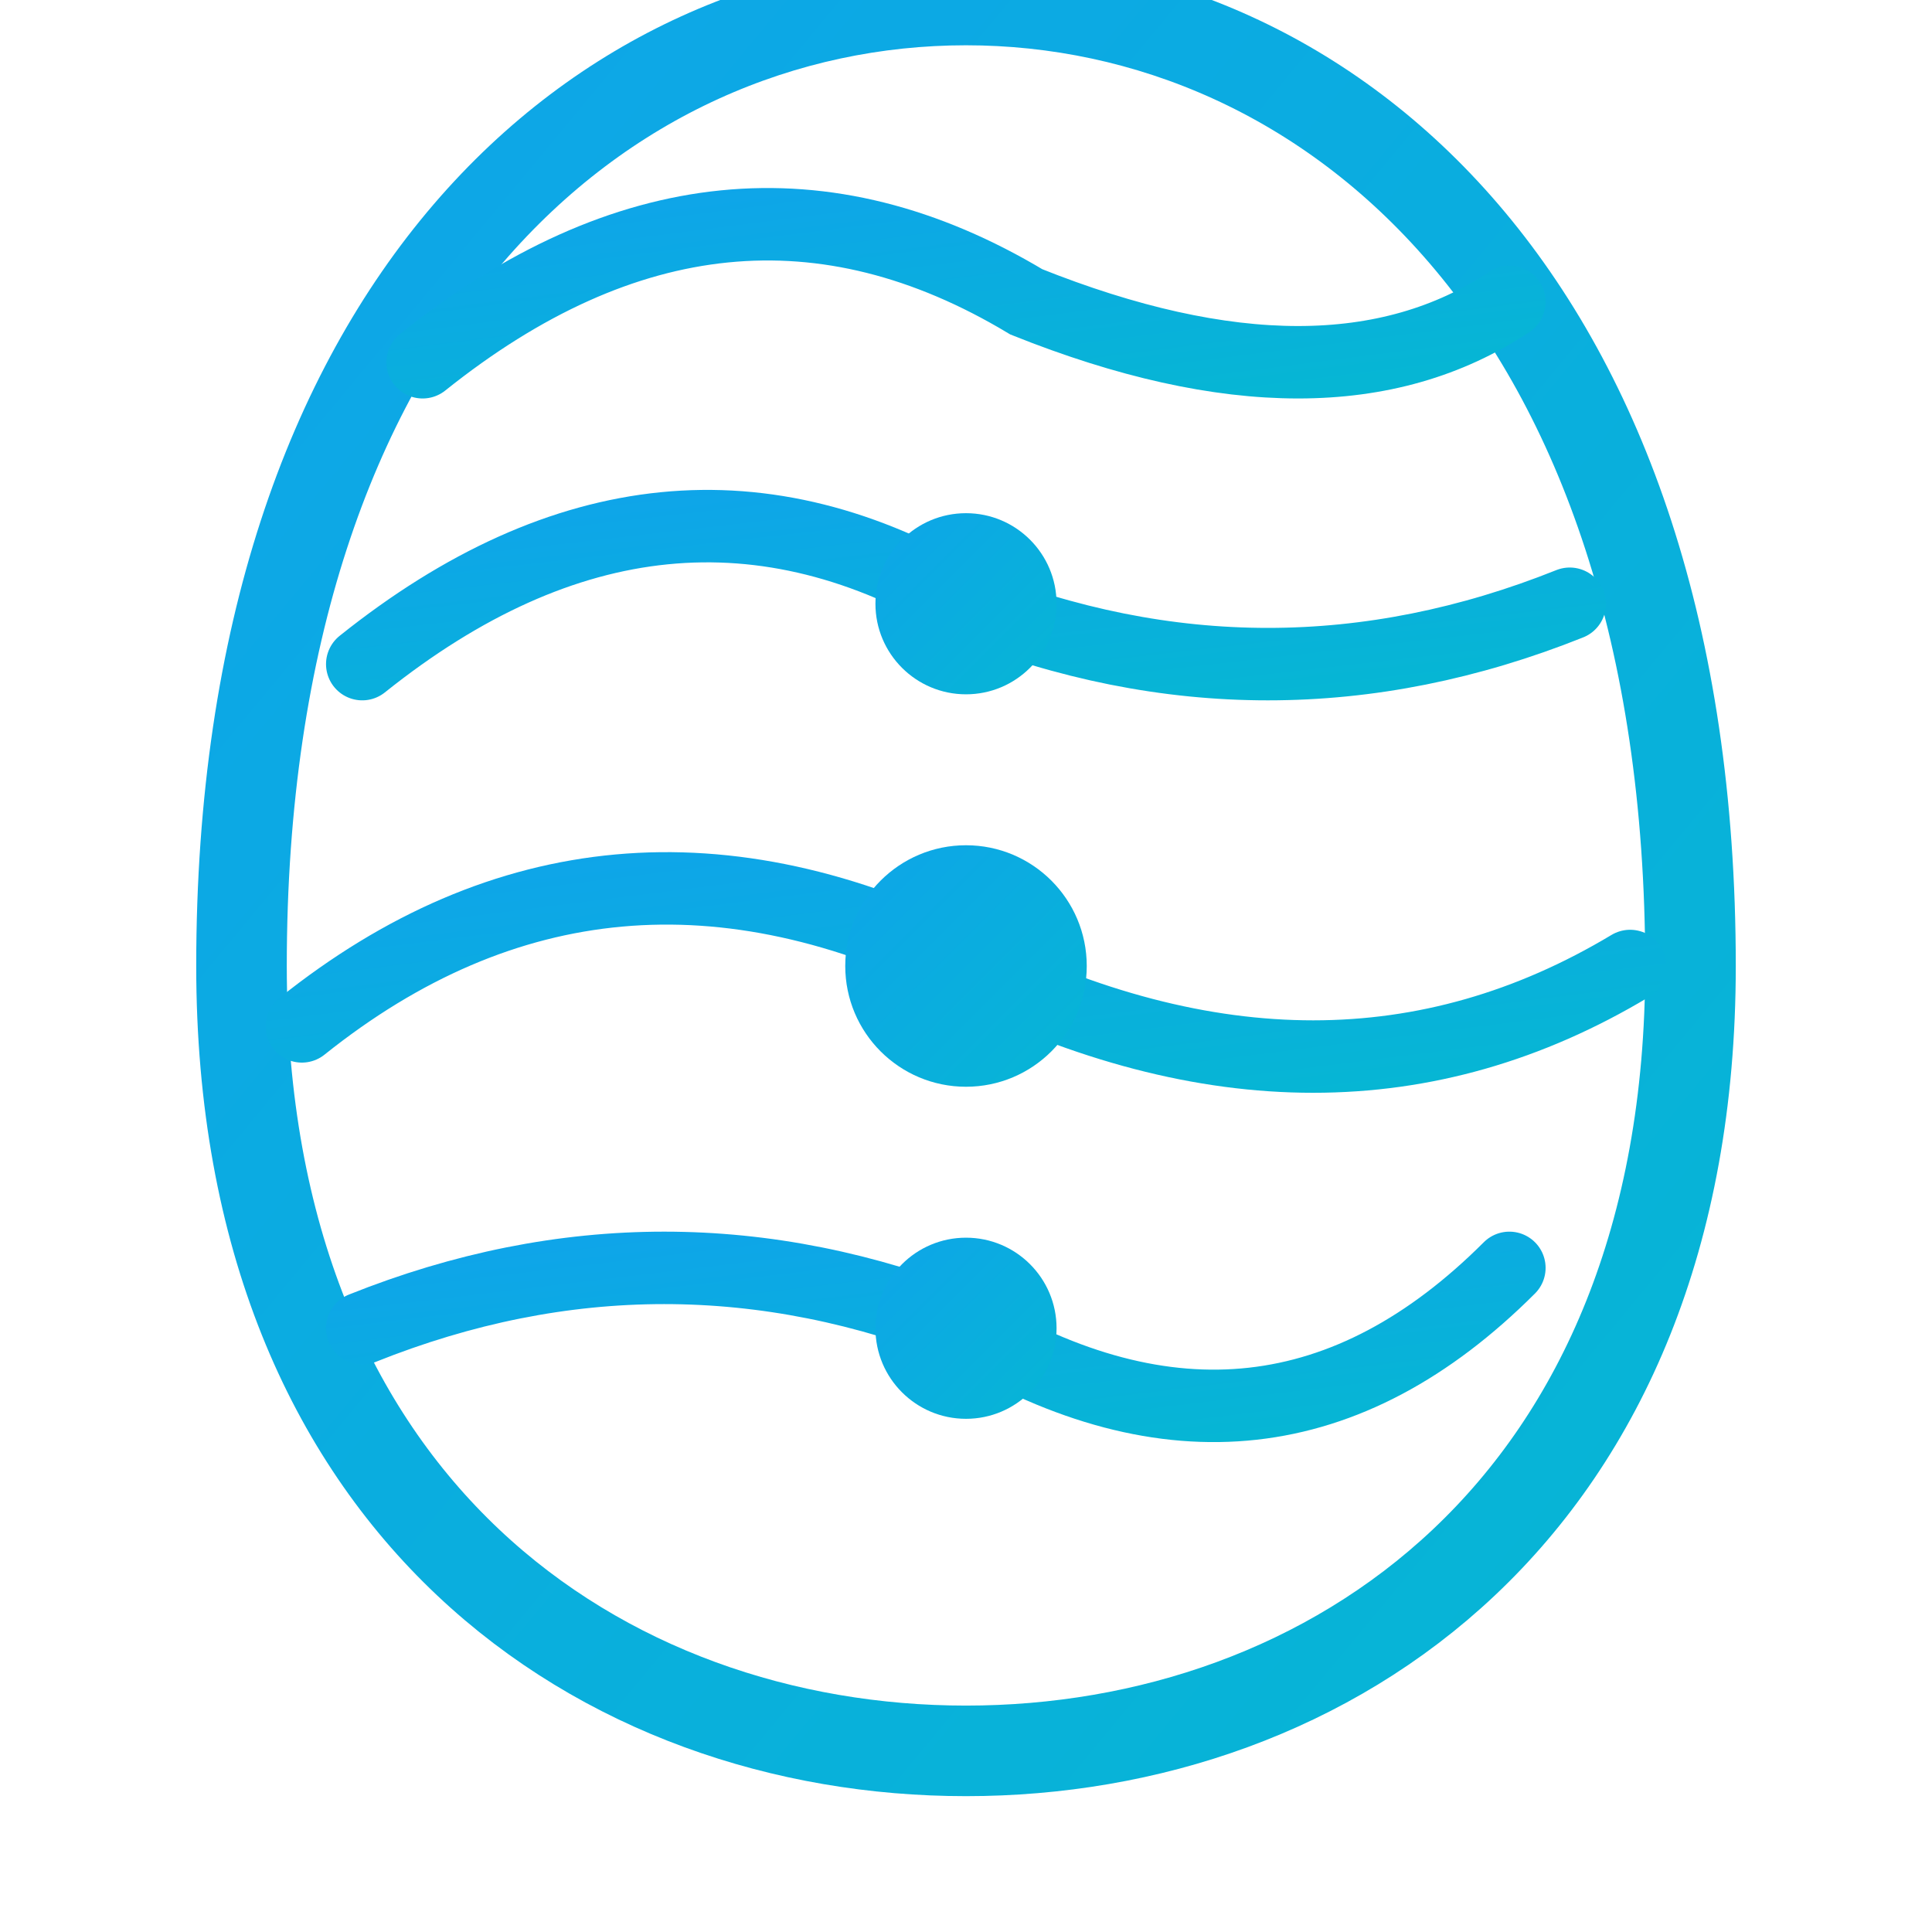
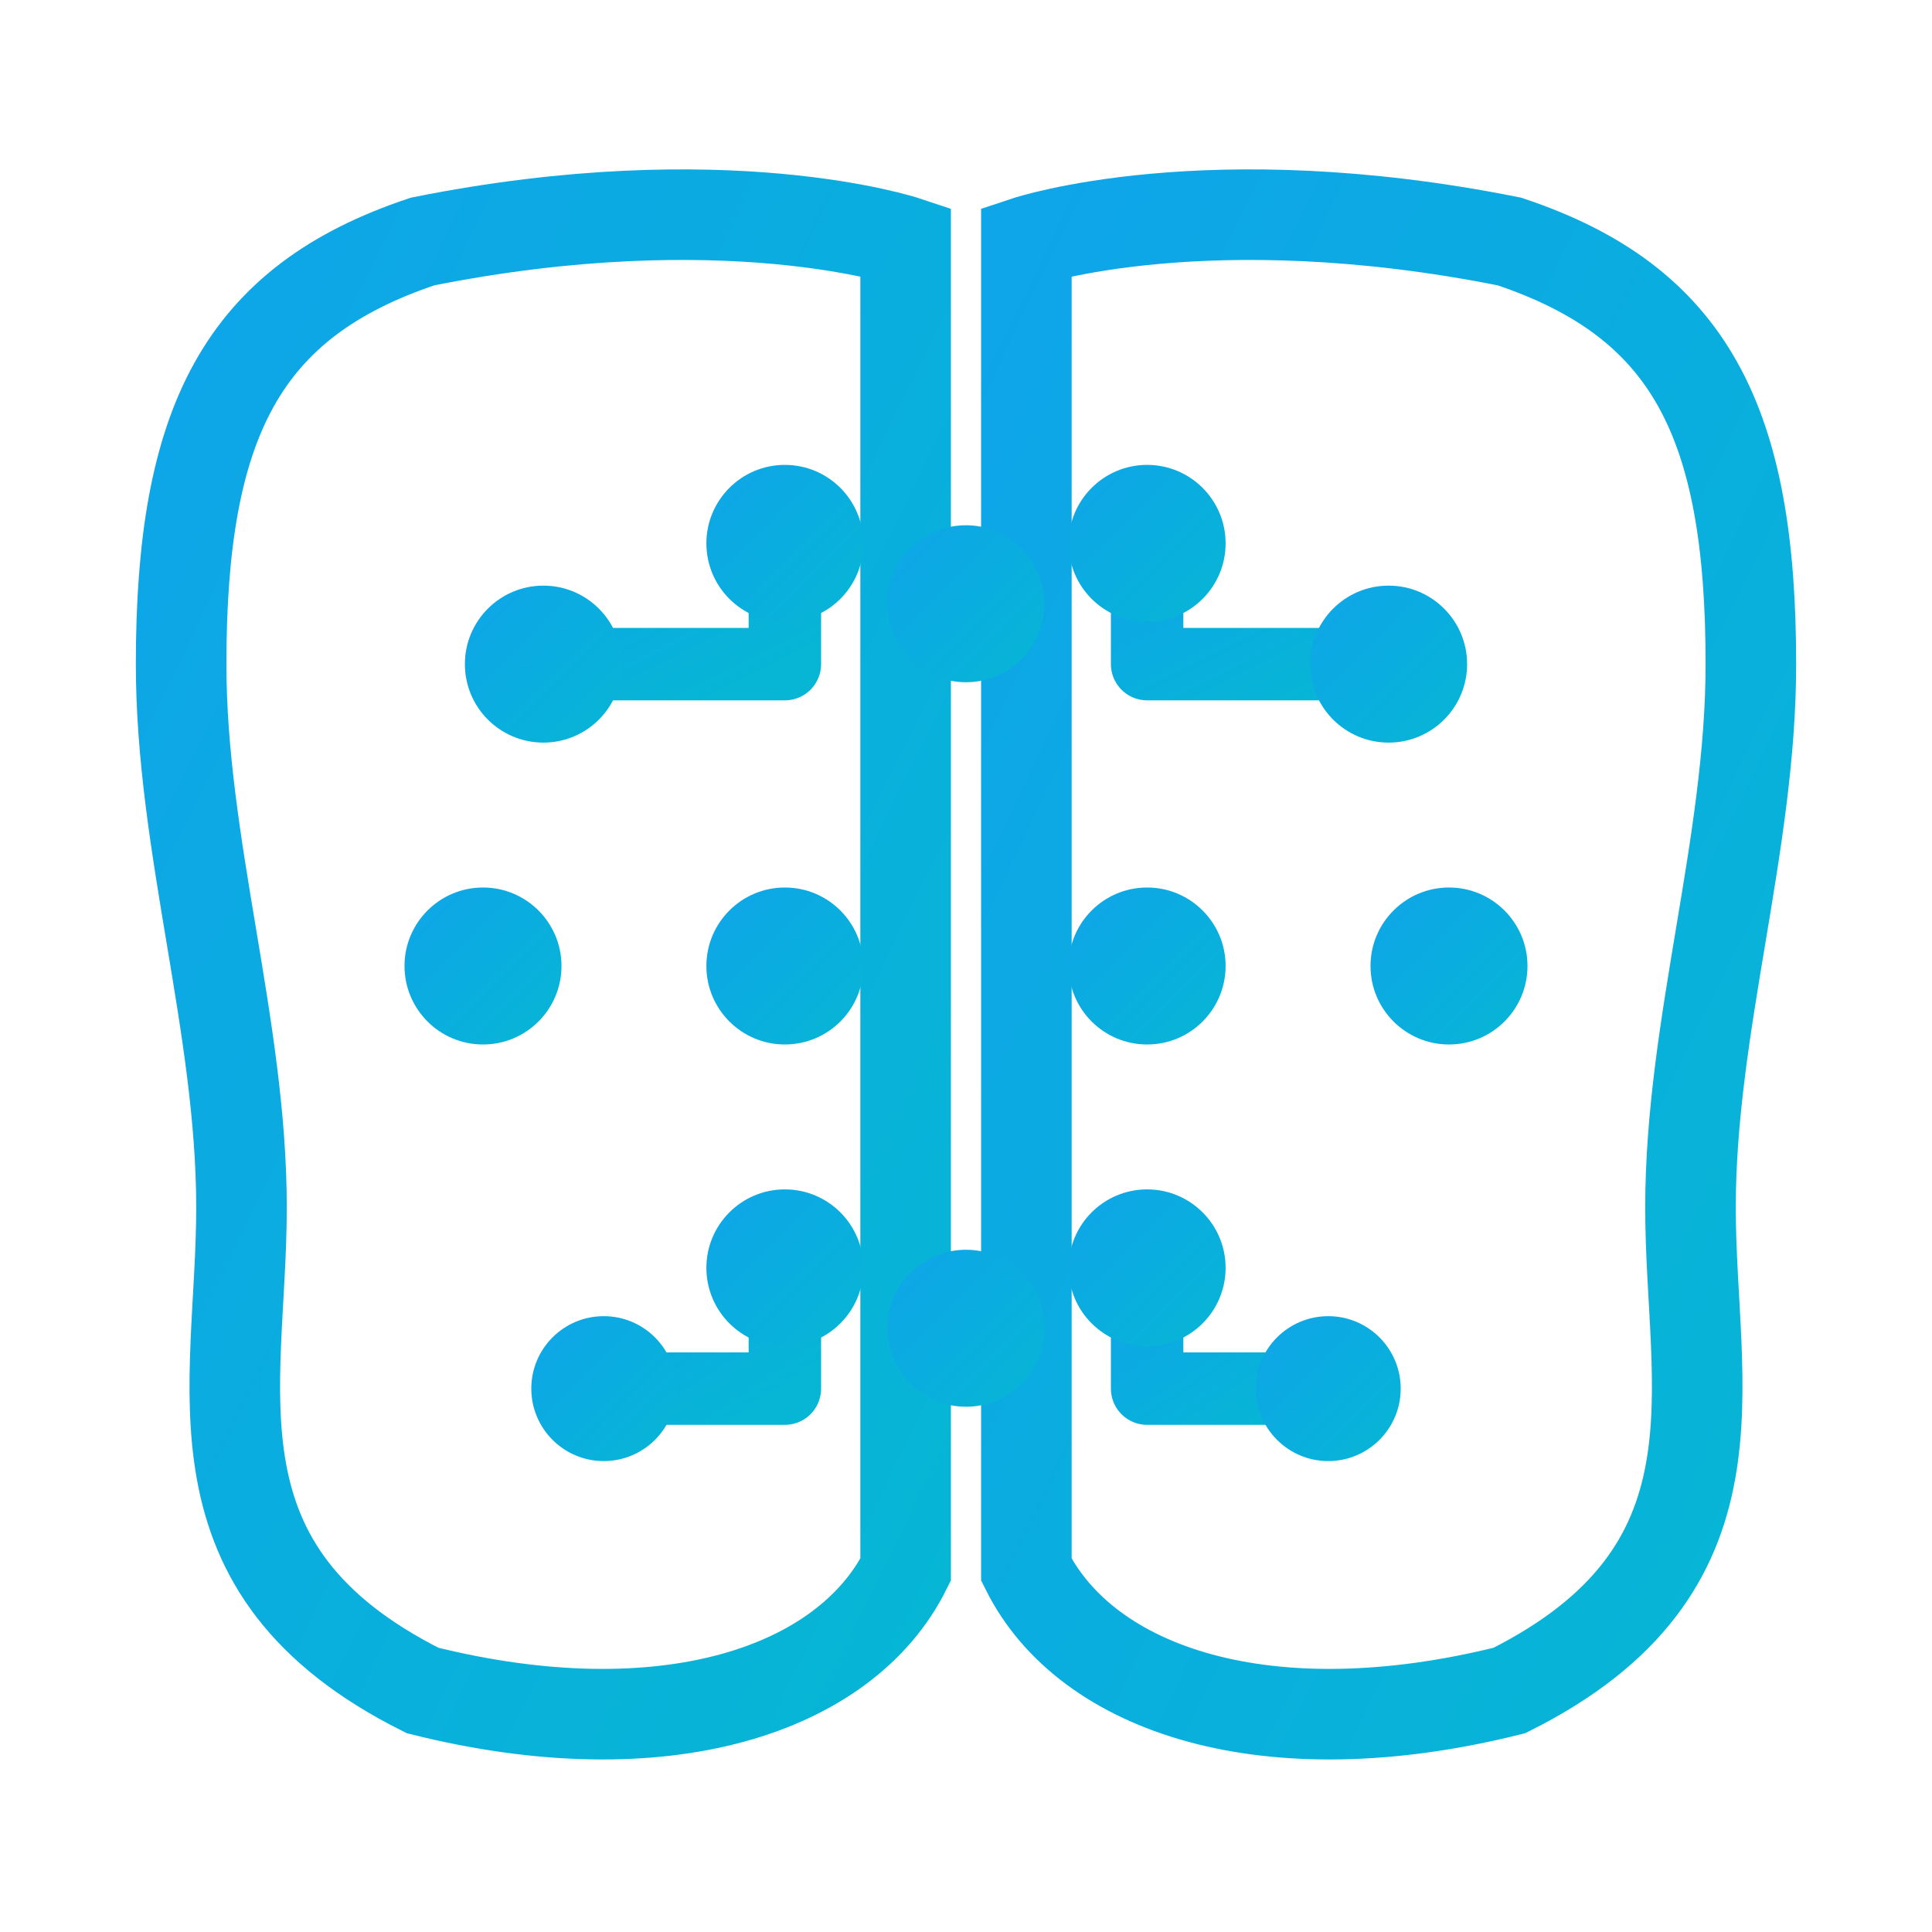
<svg xmlns="http://www.w3.org/2000/svg" viewBox="0 0 32 32" fill="none">
  <defs>
    <linearGradient id="g" x1="0%" y1="0%" x2="100%" y2="100%">
      <stop offset="0%" stop-color="#0ea5e9" />
      <stop offset="100%" stop-color="#06b6d4" />
    </linearGradient>
  </defs>
  <g transform="translate(16, 16)">
-     <path d="M-12 0 C-12 -11, -6 -16, 0 -16 C6 -16, 12 -11, 12 0 C12 9, 6 13, 0 13 C-6 13, -12 9, -12 0Z" stroke="url(#g)" stroke-width="1.5" fill="none" />
-     <path d="M-9 -10 Q-4 -14, 1 -11 Q6 -9, 9 -11" stroke="url(#g)" stroke-width="1.2" fill="none" stroke-linecap="round" />
-     <path d="M-10 -5 Q-5 -9, 0 -6 Q5 -4, 10 -6" stroke="url(#g)" stroke-width="1.2" fill="none" stroke-linecap="round" />
-     <path d="M-11 1 Q-6 -3, 0 0 Q6 3, 11 0" stroke="url(#g)" stroke-width="1.2" fill="none" stroke-linecap="round" />
-     <path d="M-10 6 Q-5 4, 0 6 Q5 9, 9 5" stroke="url(#g)" stroke-width="1.2" fill="none" stroke-linecap="round" />
-     <circle cx="0" cy="0" r="2" fill="url(#g)" />
-     <circle cx="0" cy="-6" r="1.5" fill="url(#g)" />
-     <circle cx="0" cy="6" r="1.5" fill="url(#g)" />
-     <line x1="0" y1="-6" x2="0" y2="0" stroke="url(#g)" stroke-width="1" stroke-linecap="round" />
-     <line x1="0" y1="0" x2="0" y2="6" stroke="url(#g)" stroke-width="1" stroke-linecap="round" />
+     <path d="M-1 -12 C-1 -12, -4 -13, -9 -12 C-12 -11, -13 -9, -13 -5 C-13 -2, -12 1, -12 4 C-12 7, -13 10, -9 12 C-5 13, -2 12, -1 10 L-1 -12Z" stroke="url(#g)" stroke-width="1.5" fill="none" stroke-linecap="round" />
+     <path d="M1 -12 C1 -12, 4 -13, 9 -12 C12 -11, 13 -9, 13 -5 C13 -2, 12 1, 12 4 C12 7, 13 10, 9 12 C5 13, 2 12, 1 10 L1 -12Z" stroke="url(#g)" stroke-width="1.5" fill="none" stroke-linecap="round" />
+     <line x1="0" y1="-10" x2="0" y2="-6" stroke="url(#g)" stroke-width="1.2" stroke-linecap="round" />
+     <line x1="0" y1="6" x2="0" y2="10" stroke="url(#g)" stroke-width="1.2" stroke-linecap="round" />
+     <path d="M-3 -7 L-3 -5 L-7 -5" stroke="url(#g)" stroke-width="1.2" fill="none" stroke-linecap="round" stroke-linejoin="round" />
+     <path d="M-3 0 L-8 0" stroke="url(#g)" stroke-width="1.2" fill="none" stroke-linecap="round" />
+     <path d="M-3 5 L-3 7 L-6 7" stroke="url(#g)" stroke-width="1.2" fill="none" stroke-linecap="round" stroke-linejoin="round" />
+     <path d="M3 -7 L3 -5 L7 -5" stroke="url(#g)" stroke-width="1.2" fill="none" stroke-linecap="round" stroke-linejoin="round" />
+     <path d="M3 0 L8 0" stroke="url(#g)" stroke-width="1.2" fill="none" stroke-linecap="round" />
+     <path d="M3 5 L3 7 L6 7" stroke="url(#g)" stroke-width="1.2" fill="none" stroke-linecap="round" stroke-linejoin="round" />
+     <circle cx="-3" cy="-7" r="1.3" fill="url(#g)" />
+     <circle cx="-7" cy="-5" r="1.3" fill="url(#g)" />
+     <circle cx="-3" cy="0" r="1.3" fill="url(#g)" />
+     <circle cx="-8" cy="0" r="1.3" fill="url(#g)" />
+     <circle cx="-3" cy="5" r="1.3" fill="url(#g)" />
+     <circle cx="-6" cy="7" r="1.2" fill="url(#g)" />
+     <circle cx="3" cy="-7" r="1.3" fill="url(#g)" />
+     <circle cx="7" cy="-5" r="1.3" fill="url(#g)" />
+     <circle cx="3" cy="0" r="1.3" fill="url(#g)" />
+     <circle cx="8" cy="0" r="1.3" fill="url(#g)" />
+     <circle cx="3" cy="5" r="1.3" fill="url(#g)" />
+     <circle cx="6" cy="7" r="1.2" fill="url(#g)" />
+     <circle cx="0" cy="-6" r="1.3" fill="url(#g)" />
+     <circle cx="0" cy="6" r="1.3" fill="url(#g)" />
  </g>
</svg>
